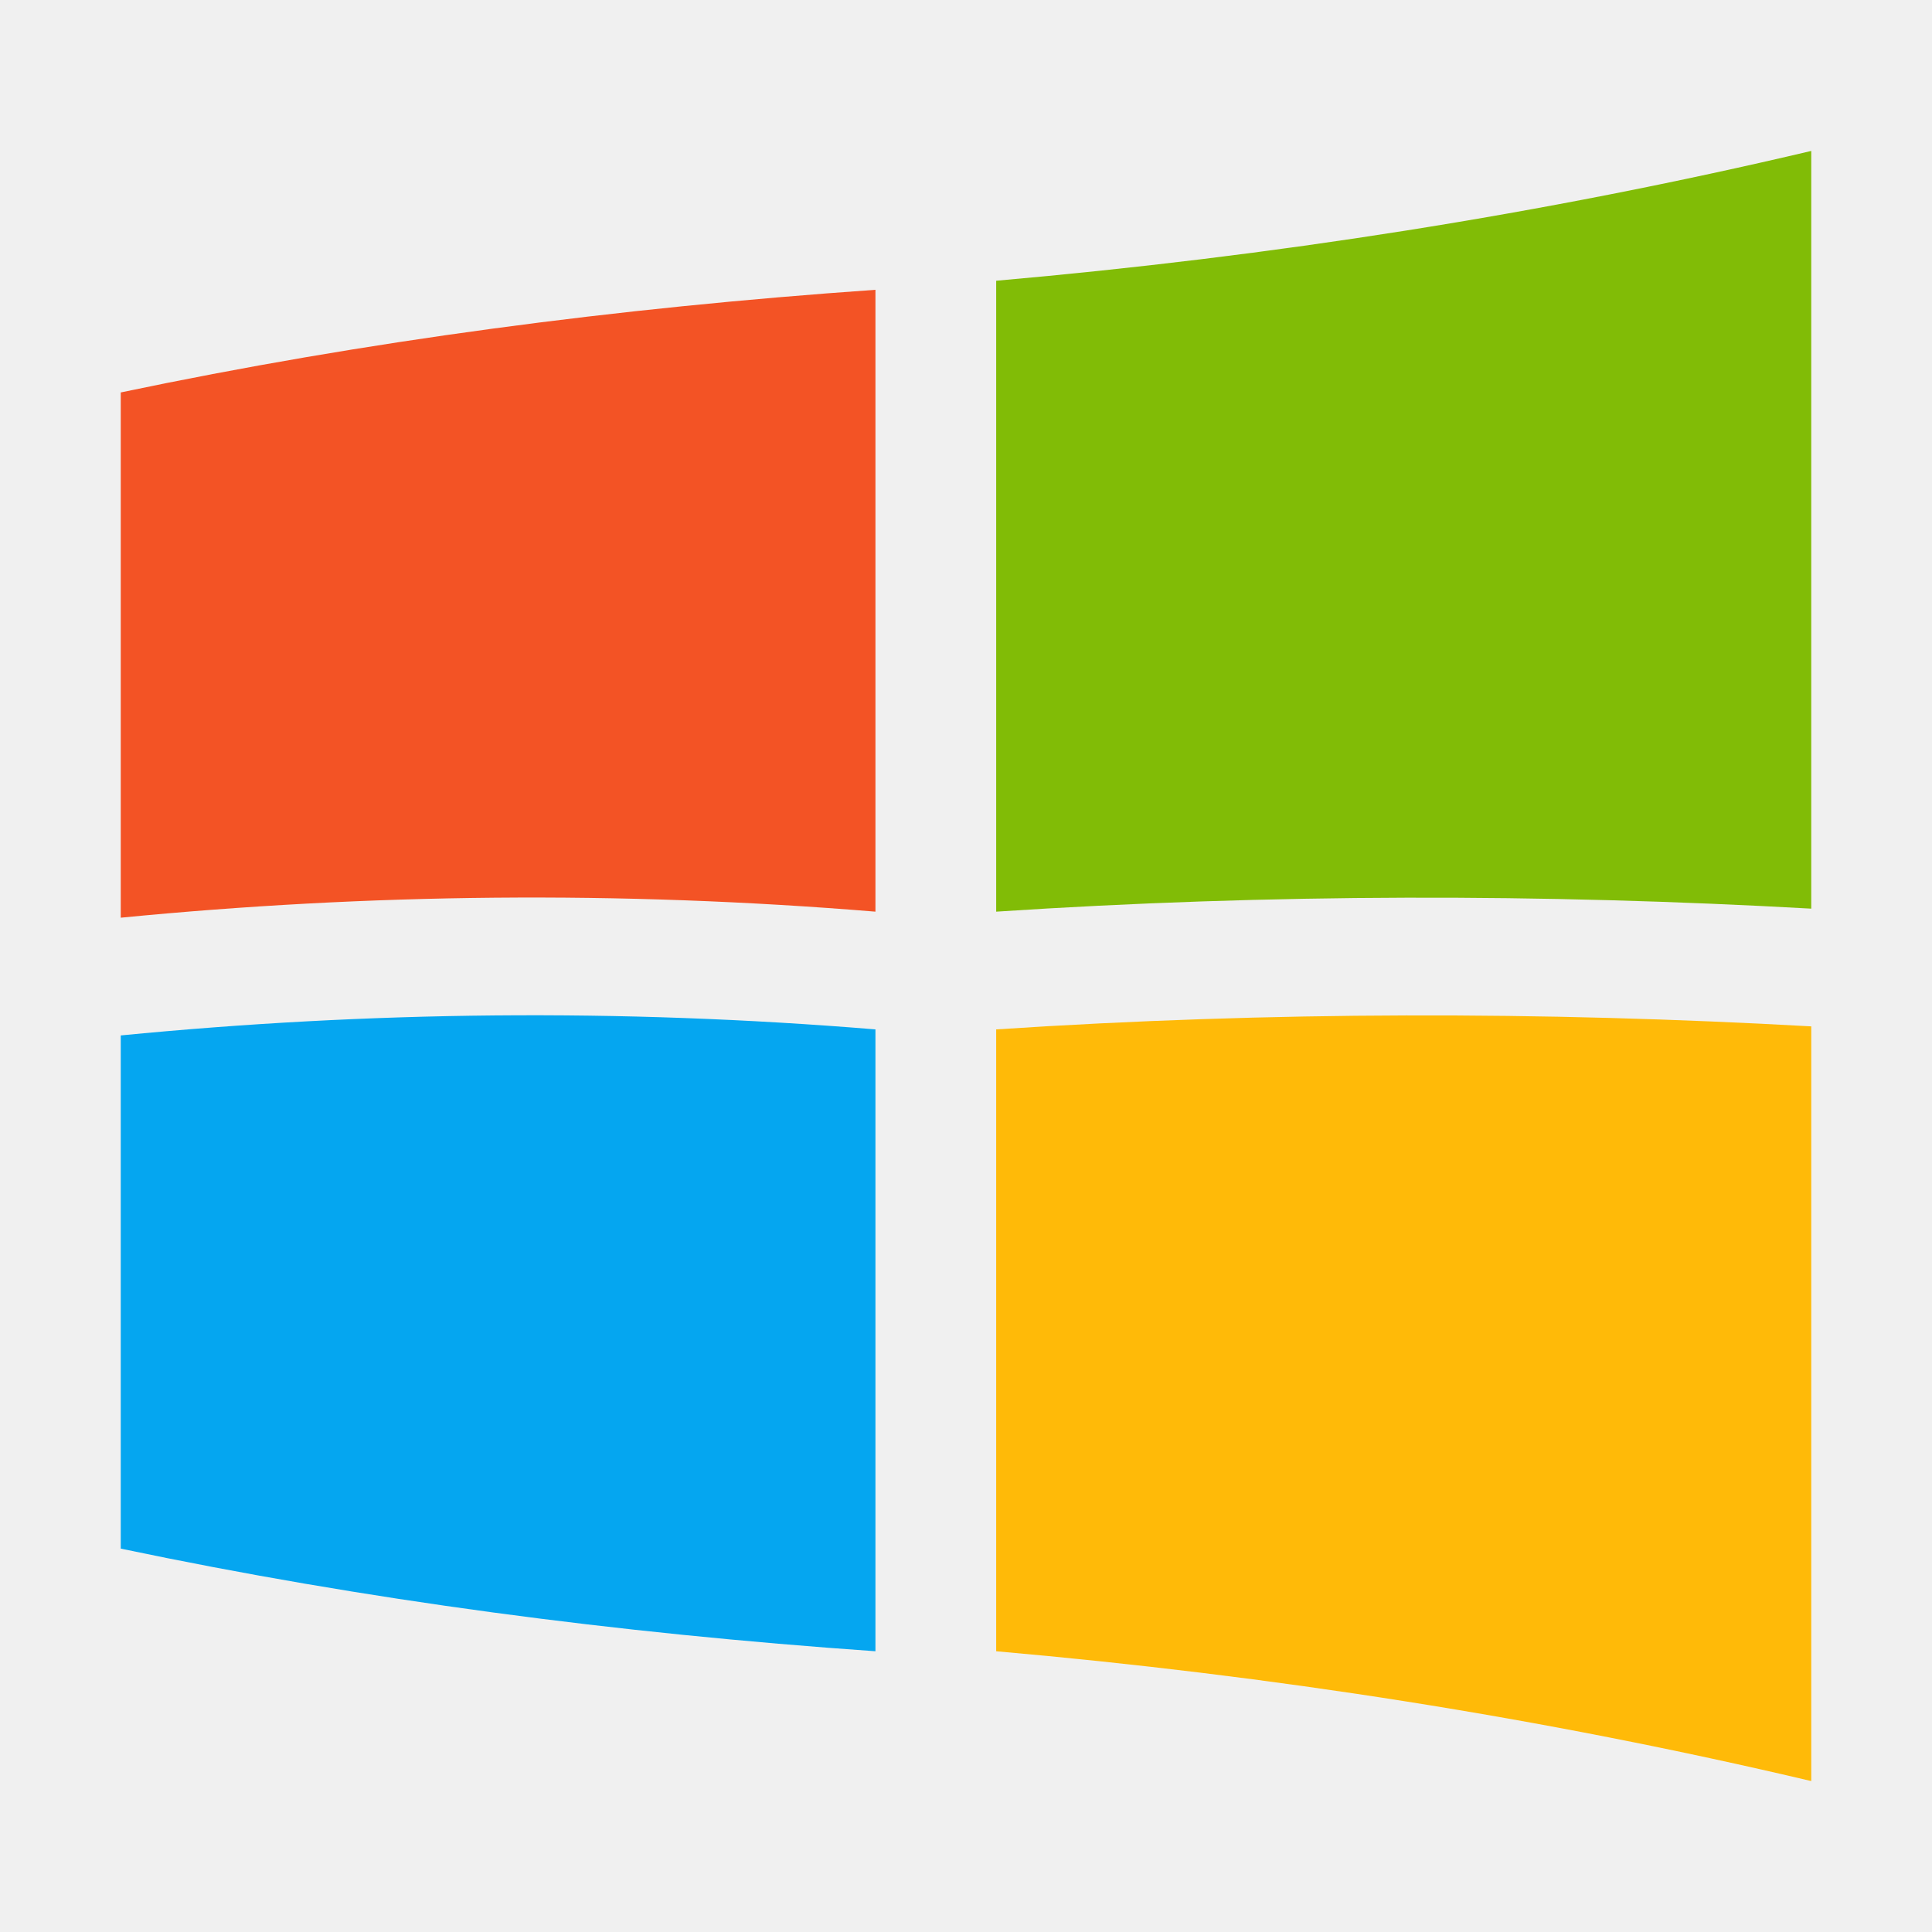
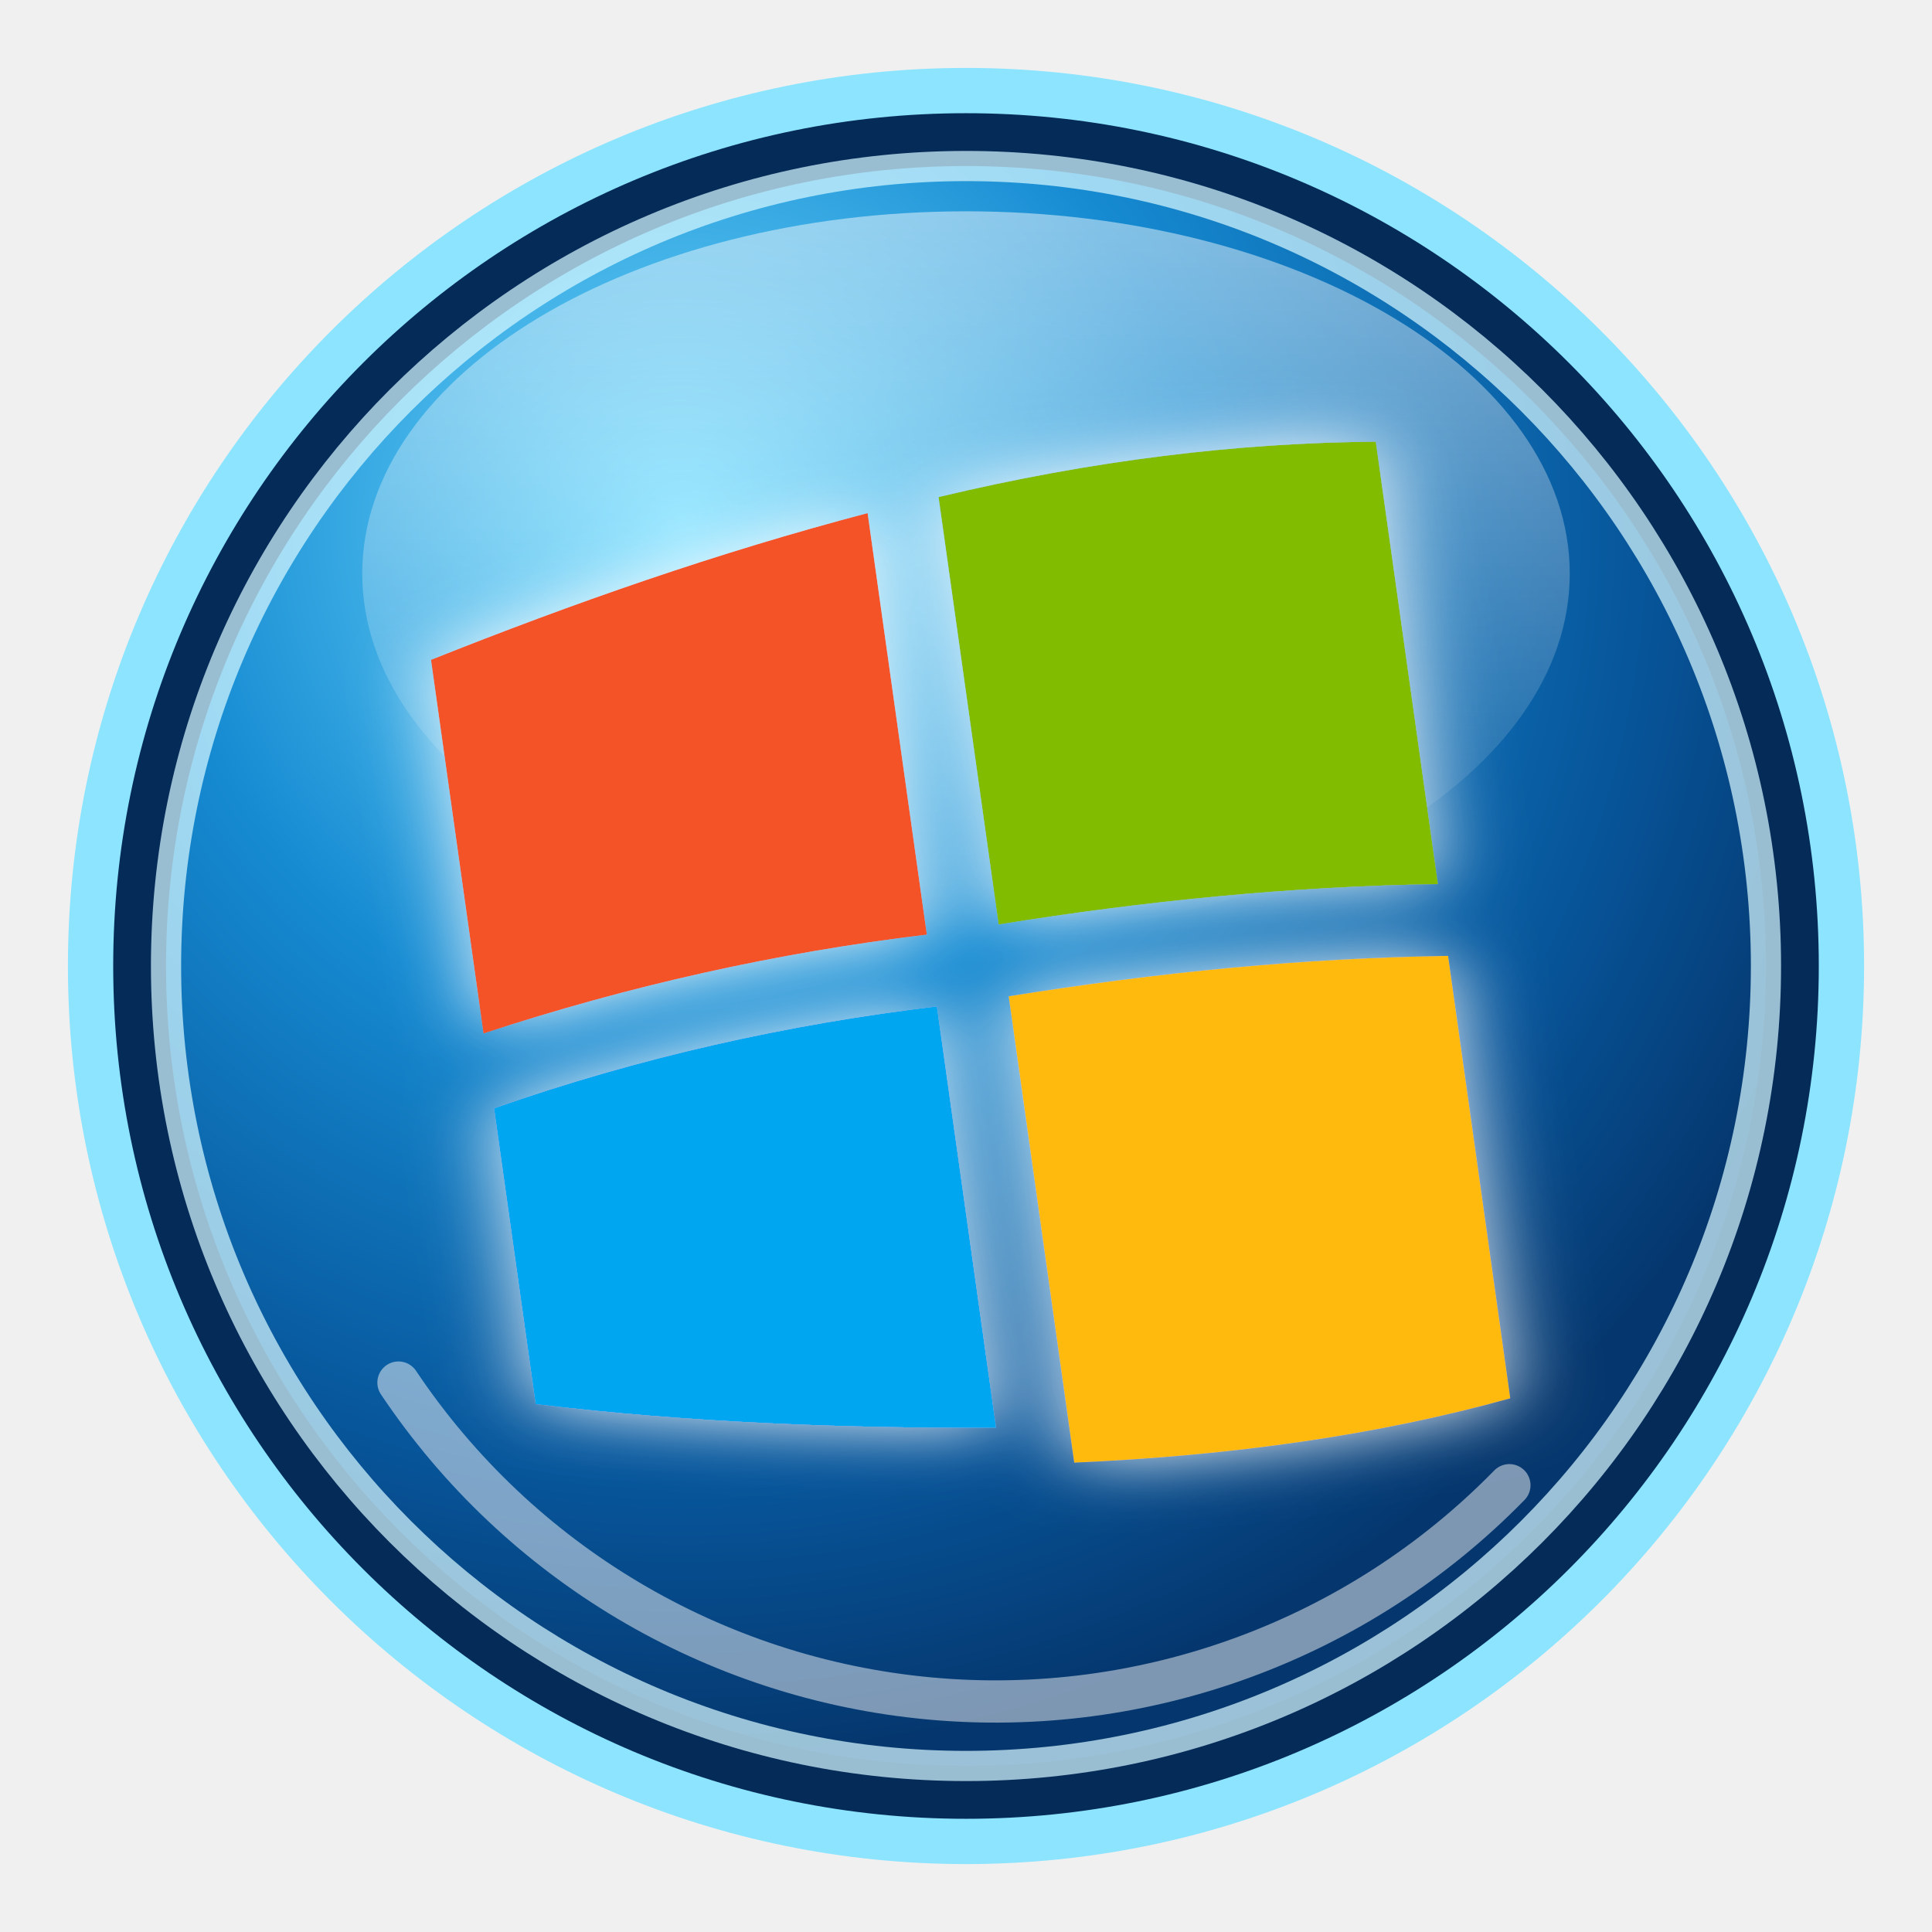
<svg xmlns="http://www.w3.org/2000/svg" viewBox="0 0 64 64">
-   <path fill="#f35325" d="M4 13c8.1-1.7 16.4-2.8 25-3.4v20.6c-8.5-.7-16.8-.6-25 .2Z" />
-   <path fill="#81bc06" d="M33 9.3c9.1-.8 18.1-2.2 27-4.3v25.1c-8.9-.5-17.9-.5-27 .1Z" />
-   <path fill="#05a6f0" d="M4 34.3c8.2-.8 16.5-.9 25-.2v20.6c-8.6-.6-16.9-1.7-25-3.4Z" />
-   <path fill="#ffba08" d="M33 34.1c9.1-.6 18.1-.6 27-.1v25c-8.9-2.1-17.9-3.5-27-4.3Z" />
+   <defs>
+     <radialGradient id="orb" cx="32%" cy="22%" r="78%">
+       <stop offset="0" stop-color="#72ddff" />
+       <stop offset=".42" stop-color="#168bd2" />
+       <stop offset=".78" stop-color="#07559a" />
+       <stop offset="1" stop-color="#05376e" />
+     </radialGradient>
+     <linearGradient id="glass" x1="0" y1="0" x2="0" y2="1">
+       <stop stop-color="#fff" stop-opacity=".72" />
+       <stop offset="1" stop-color="#fff" stop-opacity="0" />
+     </linearGradient>
+     <filter id="glow" x="-30%" y="-30%" width="160%" height="160%">
+       <feGaussianBlur in="SourceAlpha" stdDeviation="1.2" result="blur" />
+       <feFlood flood-color="#fff" flood-opacity=".9" result="color" />
+       <feComposite in="color" in2="blur" operator="in" result="halo" />
+       <feMerge>
+         <feMergeNode in="halo" />
+         <feMergeNode in="SourceGraphic" />
+       </feMerge>
+     </filter>
+   </defs>
+   <circle cx="32" cy="32" r="29" fill="#052b59" stroke="#8de4ff" stroke-width="1.5" />
+   <circle cx="32" cy="32" r="26.5" fill="url(#orb)" stroke="#d5f7ff" stroke-opacity=".72" />
+   <ellipse cx="32" cy="19" rx="20" ry="12" fill="url(#glass)" opacity=".66" />
+   <g filter="url(#glow)" transform="rotate(-8 32 33)">
+     <path fill="#f35325" d="M16 19.5c4.9-1.2 9.9-2.2 15-2.8v14.1c-5-.1-10 .3-15 1.2Z" />
+     <path fill="#81bc06" d="M33.4 16.5c5.2-.5 10.1-.4 14.6.2v14.8c-4.8-.6-9.7-.8-14.6-.7Z" />
+     <path fill="#05a6f0" d="M16 34.5c5-1 10-1.4 15-1.3v14.1c-5.1-.7-10.1-1.6-15-2.9Z" />
+     <path fill="#ffba08" d="M33.4 33.2c5-.1 9.8.1 14.6.7v14.8c-4.5.6-9.4.6-14.6.1Z" />
+   </g>
+   <path fill="none" stroke="#fff" stroke-linecap="round" stroke-opacity=".48" stroke-width="1.4" d="M13.2 45.8A23.8 23.8 0 0 0 50 49.2" />
</svg>
